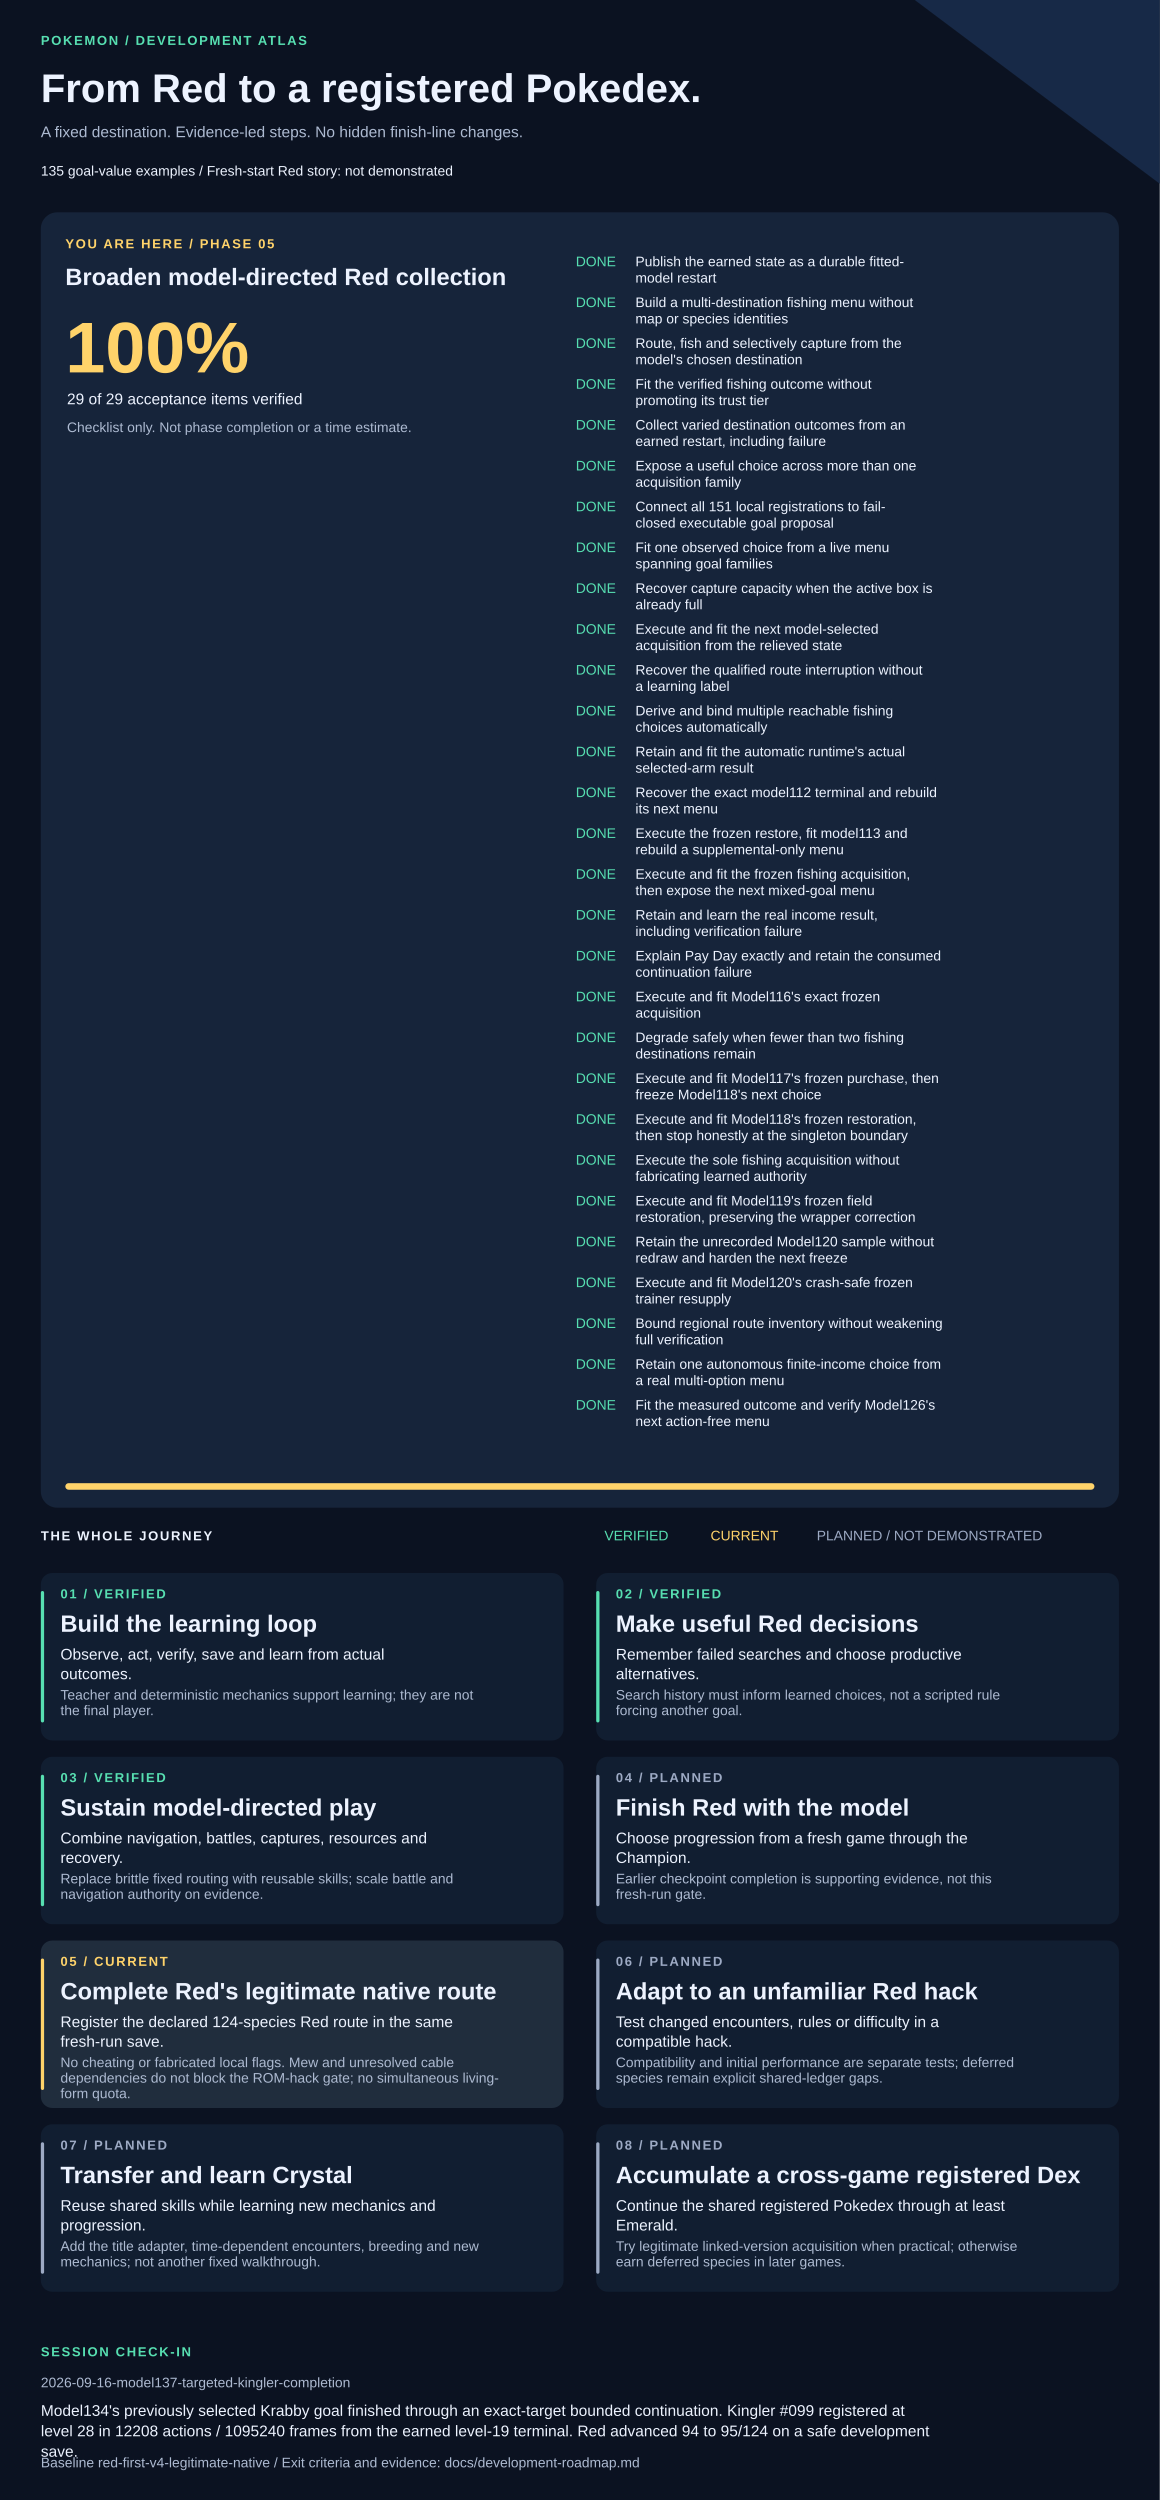
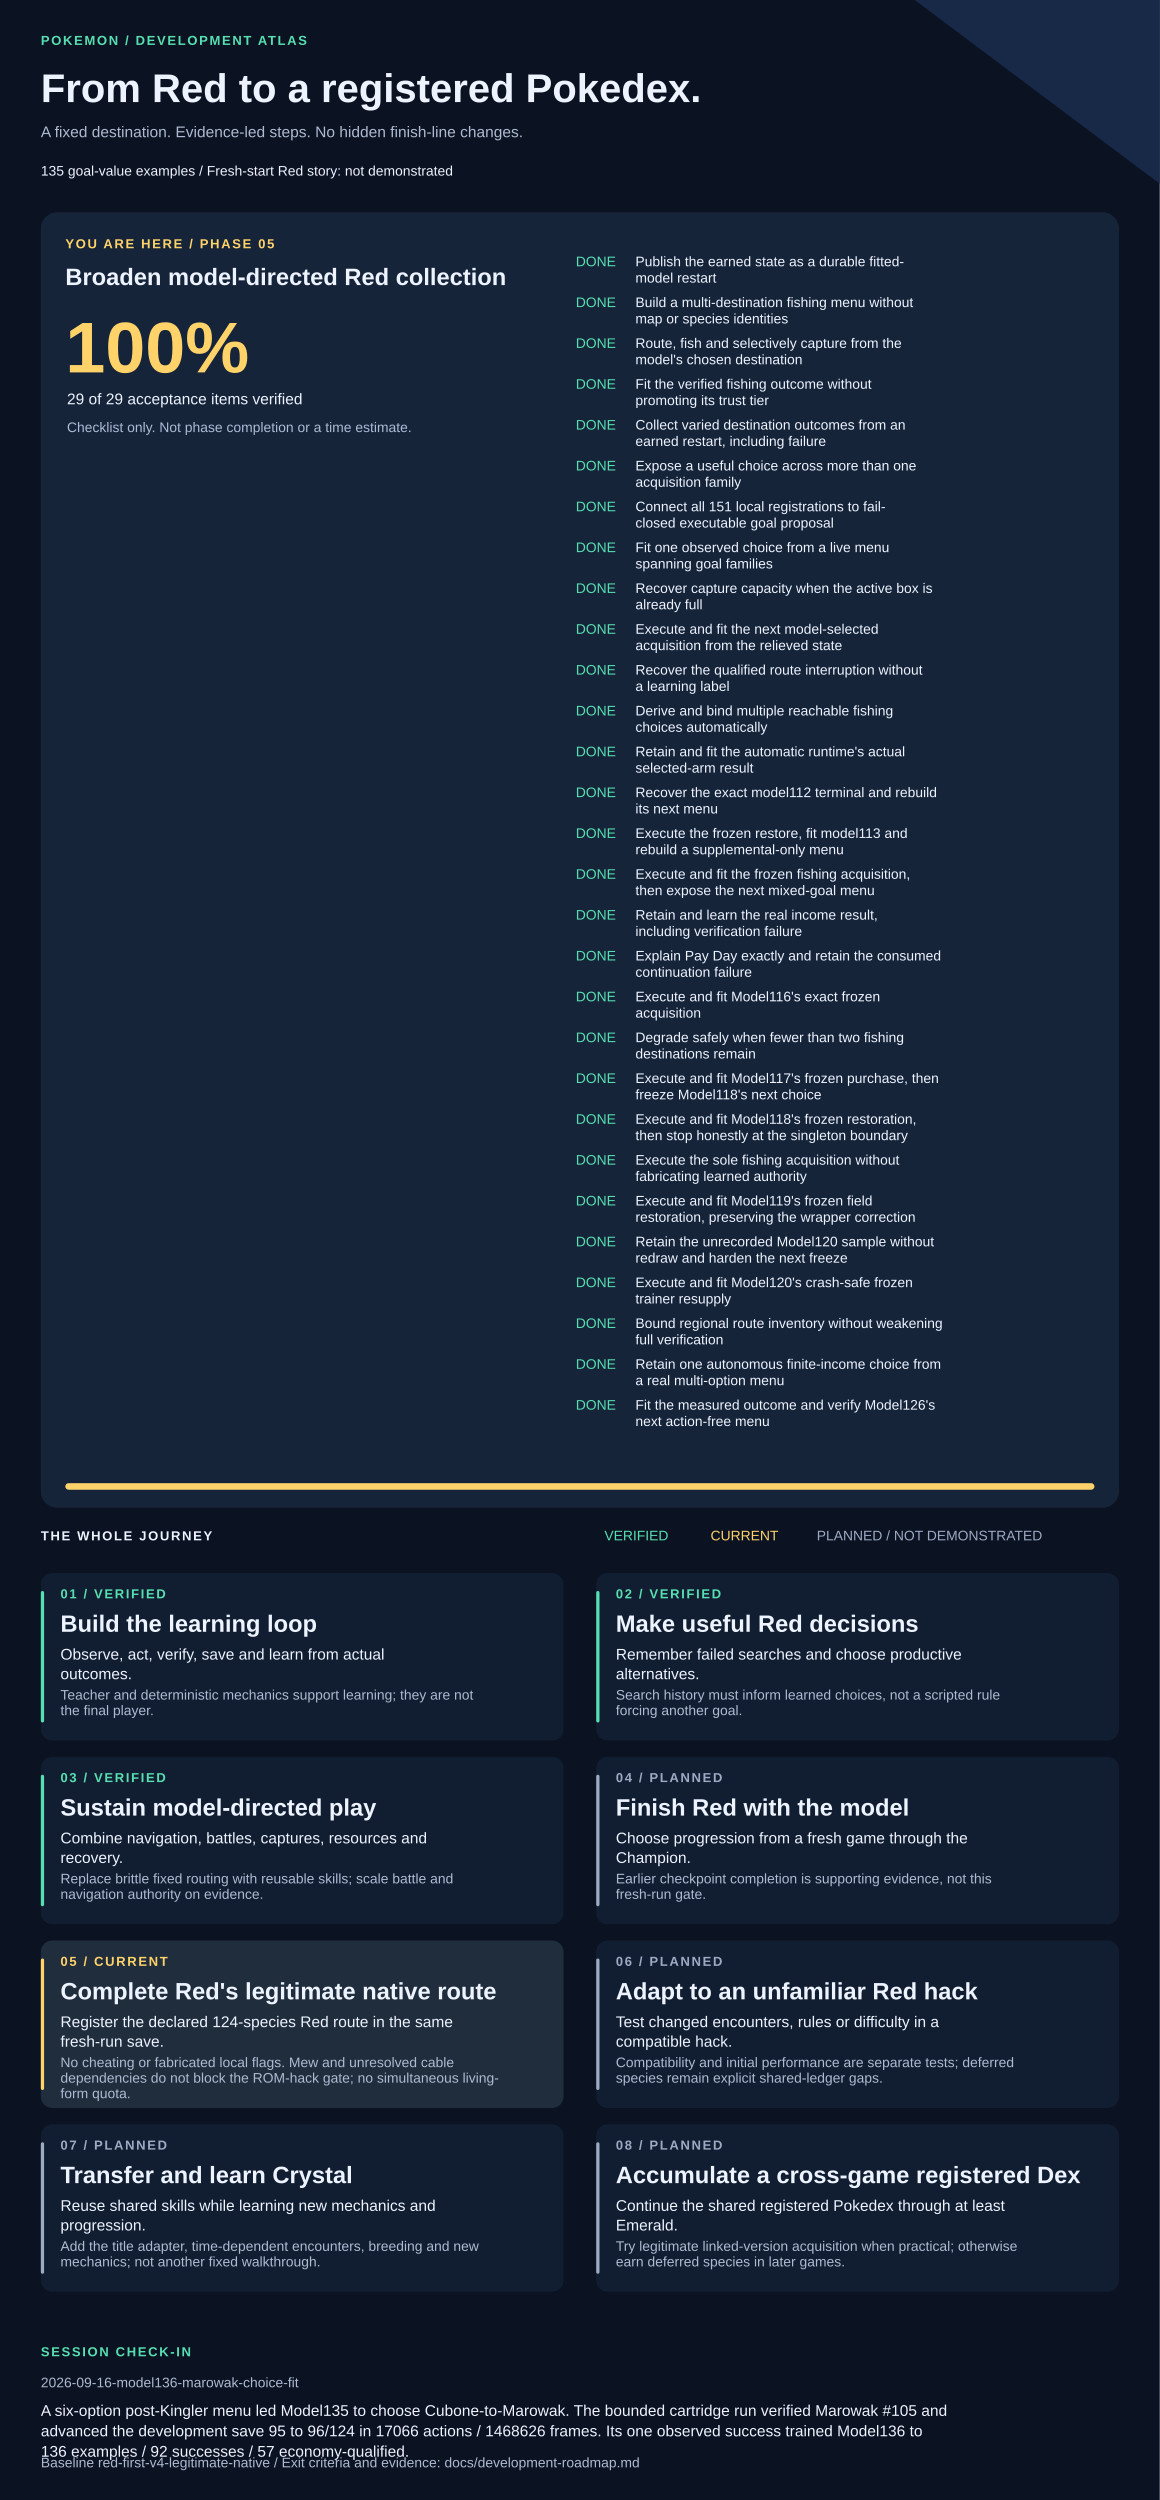
<svg xmlns="http://www.w3.org/2000/svg" width="1420" height="3061" viewBox="0 0 1420 3061" role="img" aria-labelledby="title description">
  <style>text{font-family:Arial,Helvetica,sans-serif;fill:#edf3ff}.muted{fill:#adbad1}.eyebrow{font-size:16px;letter-spacing:2px;font-weight:bold}.heading{font-size:29px;font-weight:bold}.body{font-size:19px}.small{font-size:17px}</style>
  <rect width="1420" height="3061" fill="#0b1221" />
  <path d="M1120 0H1420V225Z" fill="#172947" />
  <text x="50" y="55" class="eyebrow" style="fill:#57dfb1">POKEMON / DEVELOPMENT ATLAS</text>
  <text x="50" y="125" style="font-size:49px;font-weight:bold">From Red to a registered Pokedex.</text>
  <text x="50" y="168" class="body muted">A fixed destination. Evidence-led steps. No hidden finish-line changes.</text>
  <text x="50" y="215" class="small">135 goal-value examples  /  Fresh-start Red story: not demonstrated</text>
  <rect x="50" y="260" width="1320" height="1586" rx="20" fill="#16243a" />
  <text x="80" y="304" class="eyebrow" style="fill:#ffd36a">YOU ARE HERE / PHASE 05</text>
  <text x="80" y="349" class="heading">Broaden model-directed Red collection</text>
  <text x="80" y="456" style="font-size:88px;font-weight:bold;fill:#ffd36a">100%</text>
  <text x="82" y="495" class="body">29 of 29 acceptance items verified</text>
  <text x="82" y="529" class="small muted">Checklist only. Not phase completion or a time estimate.</text>
  <text x="705" y="326" class="small" style="fill:#57dfb1">DONE</text>
  <text x="778" y="326" class="small">Publish the earned state as a durable fitted-</text>
  <text x="778" y="346" class="small">model restart</text>
  <text x="705" y="376" class="small" style="fill:#57dfb1">DONE</text>
  <text x="778" y="376" class="small">Build a multi-destination fishing menu without</text>
  <text x="778" y="396" class="small">map or species identities</text>
  <text x="705" y="426" class="small" style="fill:#57dfb1">DONE</text>
  <text x="778" y="426" class="small">Route, fish and selectively capture from the</text>
  <text x="778" y="446" class="small">model's chosen destination</text>
  <text x="705" y="476" class="small" style="fill:#57dfb1">DONE</text>
  <text x="778" y="476" class="small">Fit the verified fishing outcome without</text>
  <text x="778" y="496" class="small">promoting its trust tier</text>
  <text x="705" y="526" class="small" style="fill:#57dfb1">DONE</text>
  <text x="778" y="526" class="small">Collect varied destination outcomes from an</text>
  <text x="778" y="546" class="small">earned restart, including failure</text>
  <text x="705" y="576" class="small" style="fill:#57dfb1">DONE</text>
  <text x="778" y="576" class="small">Expose a useful choice across more than one</text>
  <text x="778" y="596" class="small">acquisition family</text>
  <text x="705" y="626" class="small" style="fill:#57dfb1">DONE</text>
  <text x="778" y="626" class="small">Connect all 151 local registrations to fail-</text>
  <text x="778" y="646" class="small">closed executable goal proposal</text>
  <text x="705" y="676" class="small" style="fill:#57dfb1">DONE</text>
  <text x="778" y="676" class="small">Fit one observed choice from a live menu</text>
  <text x="778" y="696" class="small">spanning goal families</text>
  <text x="705" y="726" class="small" style="fill:#57dfb1">DONE</text>
  <text x="778" y="726" class="small">Recover capture capacity when the active box is</text>
  <text x="778" y="746" class="small">already full</text>
  <text x="705" y="776" class="small" style="fill:#57dfb1">DONE</text>
  <text x="778" y="776" class="small">Execute and fit the next model-selected</text>
  <text x="778" y="796" class="small">acquisition from the relieved state</text>
  <text x="705" y="826" class="small" style="fill:#57dfb1">DONE</text>
  <text x="778" y="826" class="small">Recover the qualified route interruption without</text>
  <text x="778" y="846" class="small">a learning label</text>
  <text x="705" y="876" class="small" style="fill:#57dfb1">DONE</text>
  <text x="778" y="876" class="small">Derive and bind multiple reachable fishing</text>
  <text x="778" y="896" class="small">choices automatically</text>
  <text x="705" y="926" class="small" style="fill:#57dfb1">DONE</text>
  <text x="778" y="926" class="small">Retain and fit the automatic runtime's actual</text>
  <text x="778" y="946" class="small">selected-arm result</text>
  <text x="705" y="976" class="small" style="fill:#57dfb1">DONE</text>
  <text x="778" y="976" class="small">Recover the exact model112 terminal and rebuild</text>
  <text x="778" y="996" class="small">its next menu</text>
  <text x="705" y="1026" class="small" style="fill:#57dfb1">DONE</text>
  <text x="778" y="1026" class="small">Execute the frozen restore, fit model113 and</text>
  <text x="778" y="1046" class="small">rebuild a supplemental-only menu</text>
  <text x="705" y="1076" class="small" style="fill:#57dfb1">DONE</text>
  <text x="778" y="1076" class="small">Execute and fit the frozen fishing acquisition,</text>
  <text x="778" y="1096" class="small">then expose the next mixed-goal menu</text>
  <text x="705" y="1126" class="small" style="fill:#57dfb1">DONE</text>
  <text x="778" y="1126" class="small">Retain and learn the real income result,</text>
  <text x="778" y="1146" class="small">including verification failure</text>
  <text x="705" y="1176" class="small" style="fill:#57dfb1">DONE</text>
  <text x="778" y="1176" class="small">Explain Pay Day exactly and retain the consumed</text>
  <text x="778" y="1196" class="small">continuation failure</text>
  <text x="705" y="1226" class="small" style="fill:#57dfb1">DONE</text>
  <text x="778" y="1226" class="small">Execute and fit Model116's exact frozen</text>
  <text x="778" y="1246" class="small">acquisition</text>
  <text x="705" y="1276" class="small" style="fill:#57dfb1">DONE</text>
  <text x="778" y="1276" class="small">Degrade safely when fewer than two fishing</text>
  <text x="778" y="1296" class="small">destinations remain</text>
  <text x="705" y="1326" class="small" style="fill:#57dfb1">DONE</text>
  <text x="778" y="1326" class="small">Execute and fit Model117's frozen purchase, then</text>
  <text x="778" y="1346" class="small">freeze Model118's next choice</text>
  <text x="705" y="1376" class="small" style="fill:#57dfb1">DONE</text>
  <text x="778" y="1376" class="small">Execute and fit Model118's frozen restoration,</text>
  <text x="778" y="1396" class="small">then stop honestly at the singleton boundary</text>
  <text x="705" y="1426" class="small" style="fill:#57dfb1">DONE</text>
  <text x="778" y="1426" class="small">Execute the sole fishing acquisition without</text>
  <text x="778" y="1446" class="small">fabricating learned authority</text>
  <text x="705" y="1476" class="small" style="fill:#57dfb1">DONE</text>
  <text x="778" y="1476" class="small">Execute and fit Model119's frozen field</text>
  <text x="778" y="1496" class="small">restoration, preserving the wrapper correction</text>
  <text x="705" y="1526" class="small" style="fill:#57dfb1">DONE</text>
  <text x="778" y="1526" class="small">Retain the unrecorded Model120 sample without</text>
  <text x="778" y="1546" class="small">redraw and harden the next freeze</text>
  <text x="705" y="1576" class="small" style="fill:#57dfb1">DONE</text>
  <text x="778" y="1576" class="small">Execute and fit Model120's crash-safe frozen</text>
  <text x="778" y="1596" class="small">trainer resupply</text>
  <text x="705" y="1626" class="small" style="fill:#57dfb1">DONE</text>
  <text x="778" y="1626" class="small">Bound regional route inventory without weakening</text>
  <text x="778" y="1646" class="small">full verification</text>
  <text x="705" y="1676" class="small" style="fill:#57dfb1">DONE</text>
  <text x="778" y="1676" class="small">Retain one autonomous finite-income choice from</text>
  <text x="778" y="1696" class="small">a real multi-option menu</text>
  <text x="705" y="1726" class="small" style="fill:#57dfb1">DONE</text>
  <text x="778" y="1726" class="small">Fit the measured outcome and verify Model126's</text>
  <text x="778" y="1746" class="small">next action-free menu</text>
  <rect x="80" y="1816" width="1260" height="8" rx="4" fill="#293b55" />
  <rect x="80" y="1816" width="1260" height="8" rx="4" fill="#ffd36a" />
  <text x="50" y="1886" class="eyebrow">THE WHOLE JOURNEY</text>
  <text x="740" y="1886" class="small" style="fill:#57dfb1">VERIFIED</text>
  <text x="870" y="1886" class="small" style="fill:#ffd36a">CURRENT</text>
  <text x="1000" y="1886" class="small" style="fill:#9daac4">PLANNED / NOT DEMONSTRATED</text>
  <rect x="50" y="1926" width="640" height="205" rx="14" fill="#111e31" />
  <rect x="50" y="1948" width="4" height="161" rx="2" fill="#57dfb1" />
  <text x="74" y="1957" class="eyebrow" style="fill:#57dfb1">01 / VERIFIED</text>
  <text x="74" y="1998" class="heading">Build the learning loop</text>
  <text x="74" y="2032" class="body">Observe, act, verify, save and learn from actual</text>
  <text x="74" y="2056" class="body">outcomes.</text>
  <text x="74" y="2081" class="small muted">Teacher and deterministic mechanics support learning; they are not</text>
  <text x="74" y="2100" class="small muted">the final player.</text>
  <rect x="730" y="1926" width="640" height="205" rx="14" fill="#111e31" />
  <rect x="730" y="1948" width="4" height="161" rx="2" fill="#57dfb1" />
  <text x="754" y="1957" class="eyebrow" style="fill:#57dfb1">02 / VERIFIED</text>
  <text x="754" y="1998" class="heading">Make useful Red decisions</text>
  <text x="754" y="2032" class="body">Remember failed searches and choose productive</text>
  <text x="754" y="2056" class="body">alternatives.</text>
  <text x="754" y="2081" class="small muted">Search history must inform learned choices, not a scripted rule</text>
  <text x="754" y="2100" class="small muted">forcing another goal.</text>
  <rect x="50" y="2151" width="640" height="205" rx="14" fill="#111e31" />
  <rect x="50" y="2173" width="4" height="161" rx="2" fill="#57dfb1" />
  <text x="74" y="2182" class="eyebrow" style="fill:#57dfb1">03 / VERIFIED</text>
  <text x="74" y="2223" class="heading">Sustain model-directed play</text>
  <text x="74" y="2257" class="body">Combine navigation, battles, captures, resources and</text>
  <text x="74" y="2281" class="body">recovery.</text>
  <text x="74" y="2306" class="small muted">Replace brittle fixed routing with reusable skills; scale battle and</text>
  <text x="74" y="2325" class="small muted">navigation authority on evidence.</text>
  <rect x="730" y="2151" width="640" height="205" rx="14" fill="#111e31" />
  <rect x="730" y="2173" width="4" height="161" rx="2" fill="#9daac4" />
  <text x="754" y="2182" class="eyebrow" style="fill:#9daac4">04 / PLANNED</text>
  <text x="754" y="2223" class="heading">Finish Red with the model</text>
  <text x="754" y="2257" class="body">Choose progression from a fresh game through the</text>
  <text x="754" y="2281" class="body">Champion.</text>
  <text x="754" y="2306" class="small muted">Earlier checkpoint completion is supporting evidence, not this</text>
  <text x="754" y="2325" class="small muted">fresh-run gate.</text>
  <rect x="50" y="2376" width="640" height="205" rx="14" fill="#202d3d" />
  <rect x="50" y="2398" width="4" height="161" rx="2" fill="#ffd36a" />
  <text x="74" y="2407" class="eyebrow" style="fill:#ffd36a">05 / CURRENT</text>
  <text x="74" y="2448" class="heading">Complete Red's legitimate native route</text>
  <text x="74" y="2482" class="body">Register the declared 124-species Red route in the same</text>
  <text x="74" y="2506" class="body">fresh-run save.</text>
  <text x="74" y="2531" class="small muted">No cheating or fabricated local flags. Mew and unresolved cable</text>
  <text x="74" y="2550" class="small muted">dependencies do not block the ROM-hack gate; no simultaneous living-</text>
  <text x="74" y="2569" class="small muted">form quota.</text>
  <rect x="730" y="2376" width="640" height="205" rx="14" fill="#111e31" />
  <rect x="730" y="2398" width="4" height="161" rx="2" fill="#9daac4" />
  <text x="754" y="2407" class="eyebrow" style="fill:#9daac4">06 / PLANNED</text>
  <text x="754" y="2448" class="heading">Adapt to an unfamiliar Red hack</text>
  <text x="754" y="2482" class="body">Test changed encounters, rules or difficulty in a</text>
  <text x="754" y="2506" class="body">compatible hack.</text>
  <text x="754" y="2531" class="small muted">Compatibility and initial performance are separate tests; deferred</text>
  <text x="754" y="2550" class="small muted">species remain explicit shared-ledger gaps.</text>
  <rect x="50" y="2601" width="640" height="205" rx="14" fill="#111e31" />
  <rect x="50" y="2623" width="4" height="161" rx="2" fill="#9daac4" />
  <text x="74" y="2632" class="eyebrow" style="fill:#9daac4">07 / PLANNED</text>
  <text x="74" y="2673" class="heading">Transfer and learn Crystal</text>
  <text x="74" y="2707" class="body">Reuse shared skills while learning new mechanics and</text>
  <text x="74" y="2731" class="body">progression.</text>
  <text x="74" y="2756" class="small muted">Add the title adapter, time-dependent encounters, breeding and new</text>
  <text x="74" y="2775" class="small muted">mechanics; not another fixed walkthrough.</text>
  <rect x="730" y="2601" width="640" height="205" rx="14" fill="#111e31" />
  <rect x="730" y="2623" width="4" height="161" rx="2" fill="#9daac4" />
  <text x="754" y="2632" class="eyebrow" style="fill:#9daac4">08 / PLANNED</text>
  <text x="754" y="2673" class="heading">Accumulate a cross-game registered Dex</text>
  <text x="754" y="2707" class="body">Continue the shared registered Pokedex through at least</text>
  <text x="754" y="2731" class="body">Emerald.</text>
  <text x="754" y="2756" class="small muted">Try legitimate linked-version acquisition when practical; otherwise</text>
  <text x="754" y="2775" class="small muted">earn deferred species in later games.</text>
  <text x="50" y="2885" class="eyebrow" style="fill:#57dfb1">SESSION CHECK-IN</text>
-   <text x="50" y="2923" class="small muted">2026-09-16-model137-targeted-kingler-completion</text>
-   <text x="50" y="2958" class="body">Model134's previously selected Krabby goal finished through an exact-target bounded continuation. Kingler #099 registered at</text>
-   <text x="50" y="2983" class="body">level 28 in 12208 actions / 1095240 frames from the earned level-19 terminal. Red advanced 94 to 95/124 on a safe development</text>
-   <text x="50" y="3008" class="body">save.</text>
+   <text x="50" y="2923" class="small muted">2026-09-16-model136-marowak-choice-fit</text>
+   <text x="50" y="2958" class="body">A six-option post-Kingler menu led Model135 to choose Cubone-to-Marowak. The bounded cartridge run verified Marowak #105 and</text>
+   <text x="50" y="2983" class="body">advanced the development save 95 to 96/124 in 17066 actions / 1468626 frames. Its one observed success trained Model136 to</text>
+   <text x="50" y="3008" class="body">136 examples / 92 successes / 57 economy-qualified.</text>
  <text x="50" y="3021" class="small muted">Baseline red-first-v4-legitimate-native / Exit criteria and evidence: docs/development-roadmap.md</text>
</svg>
